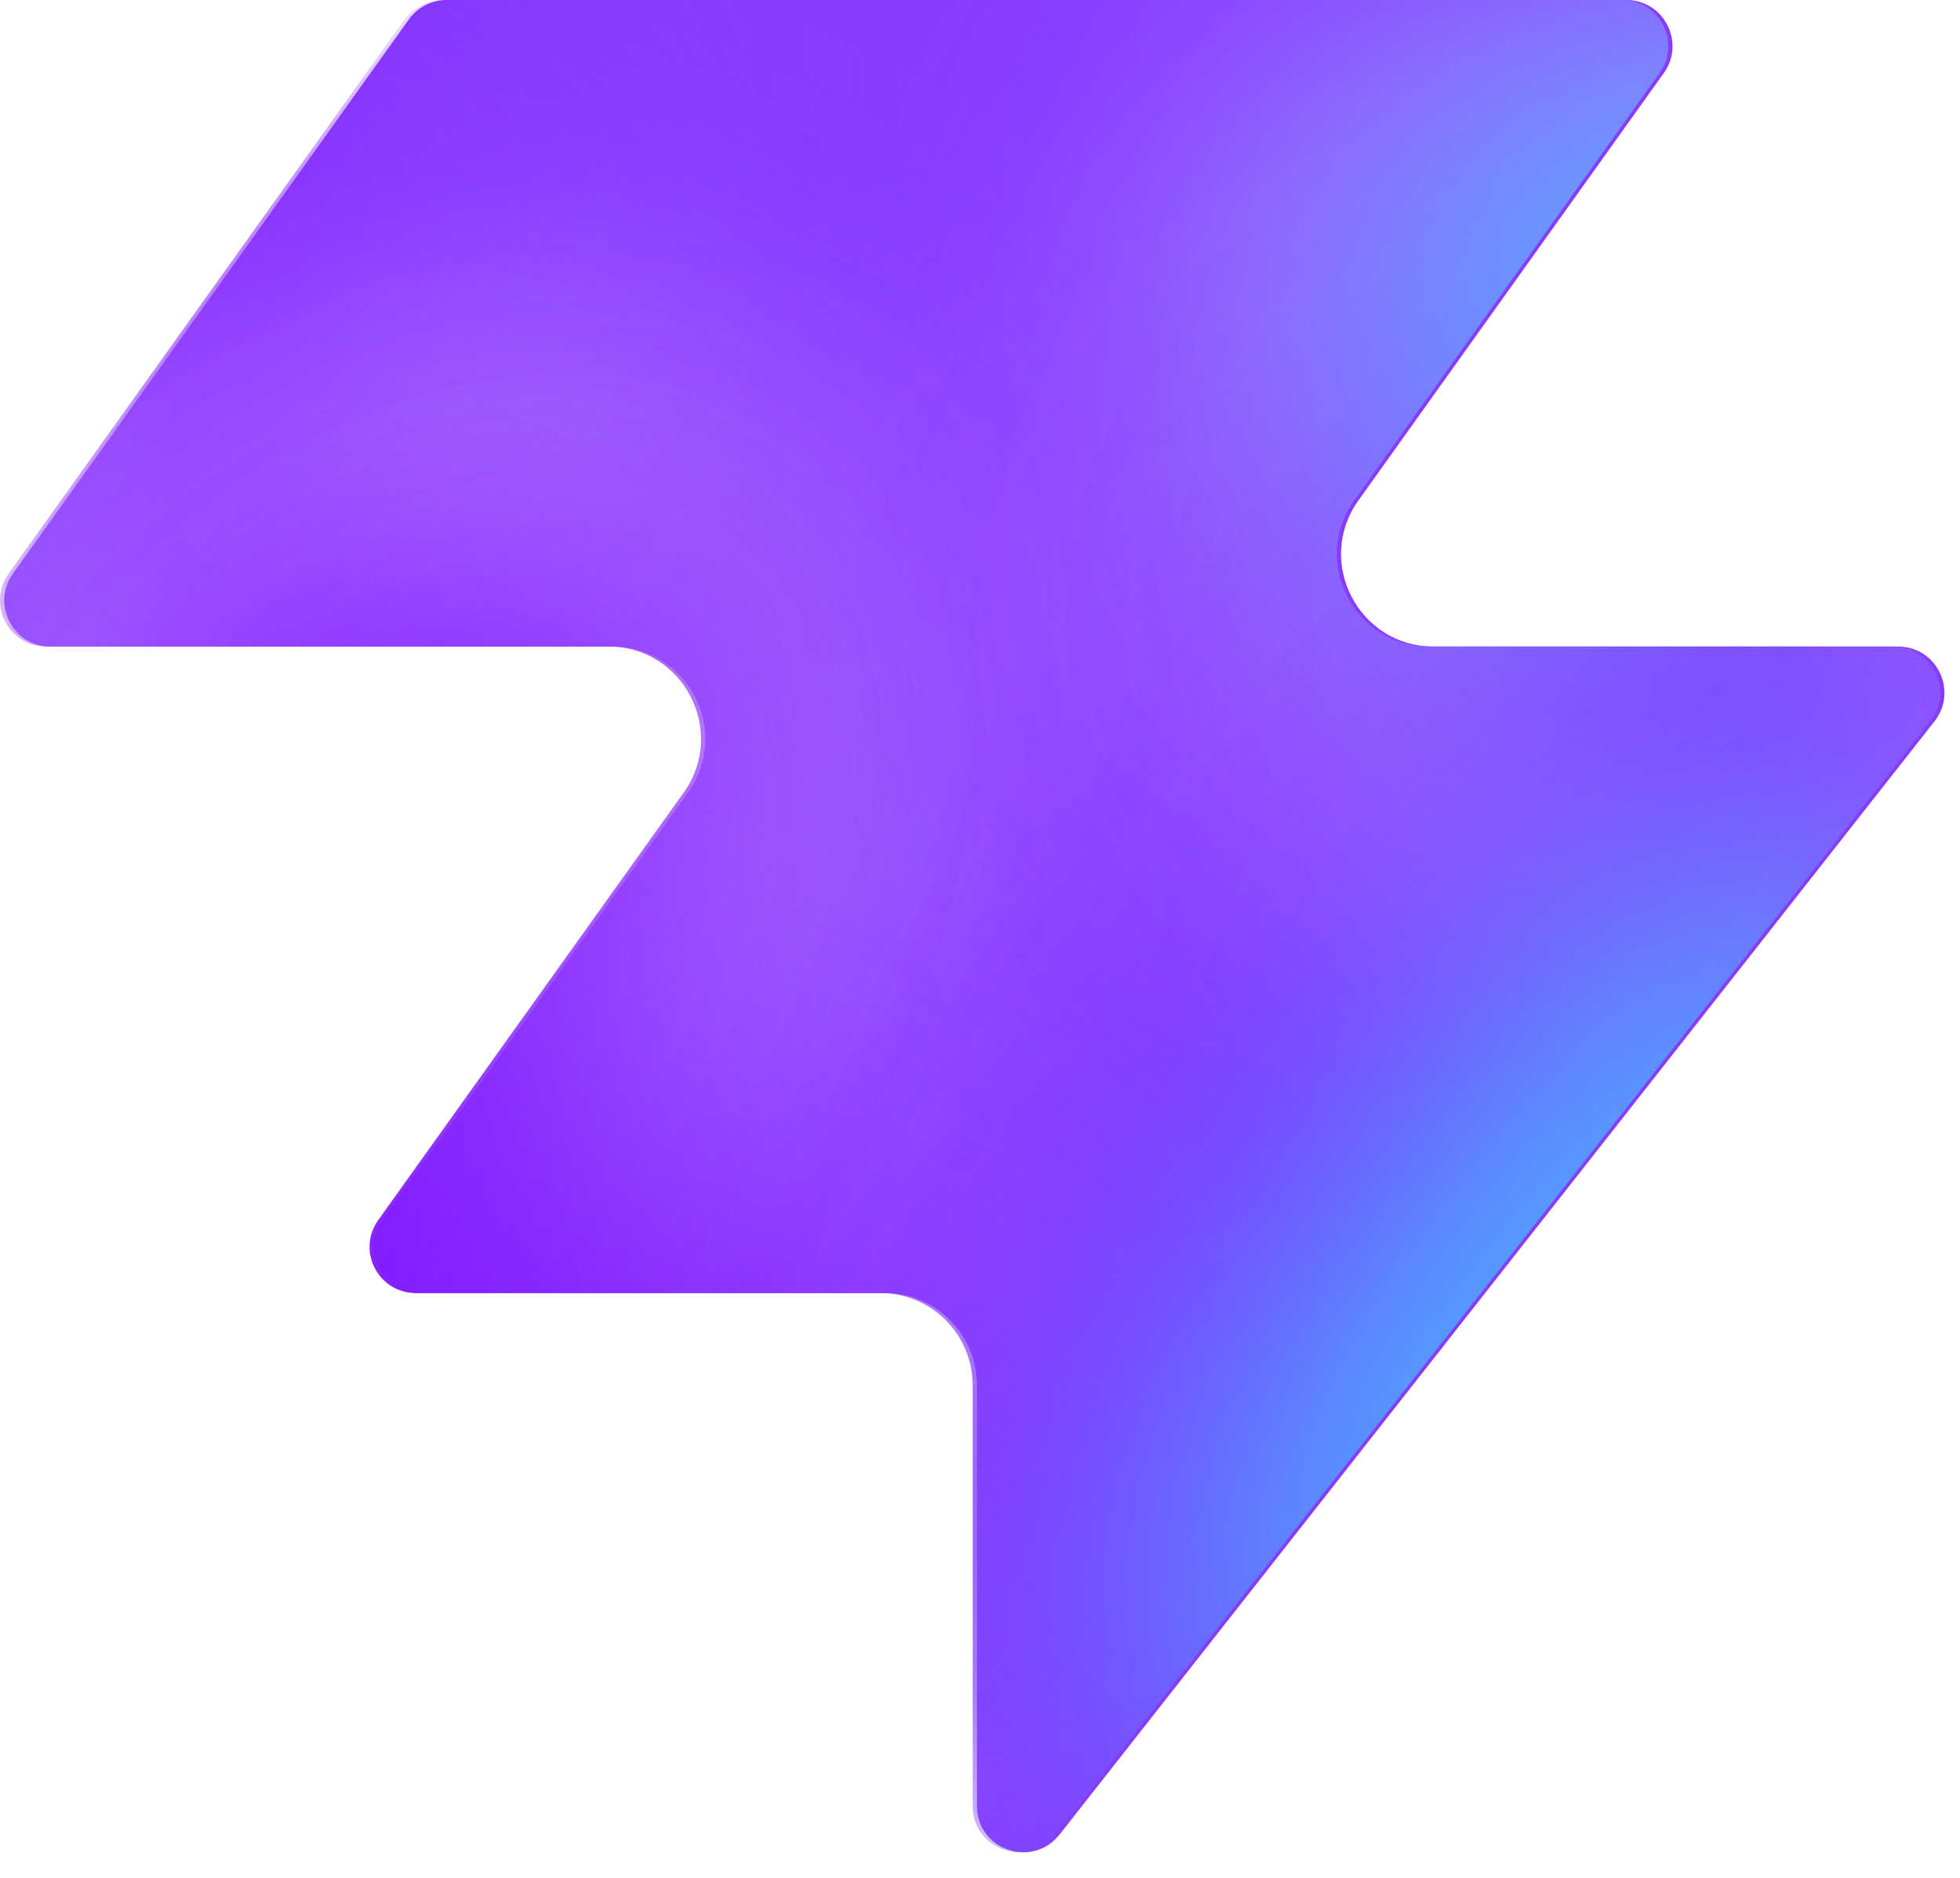
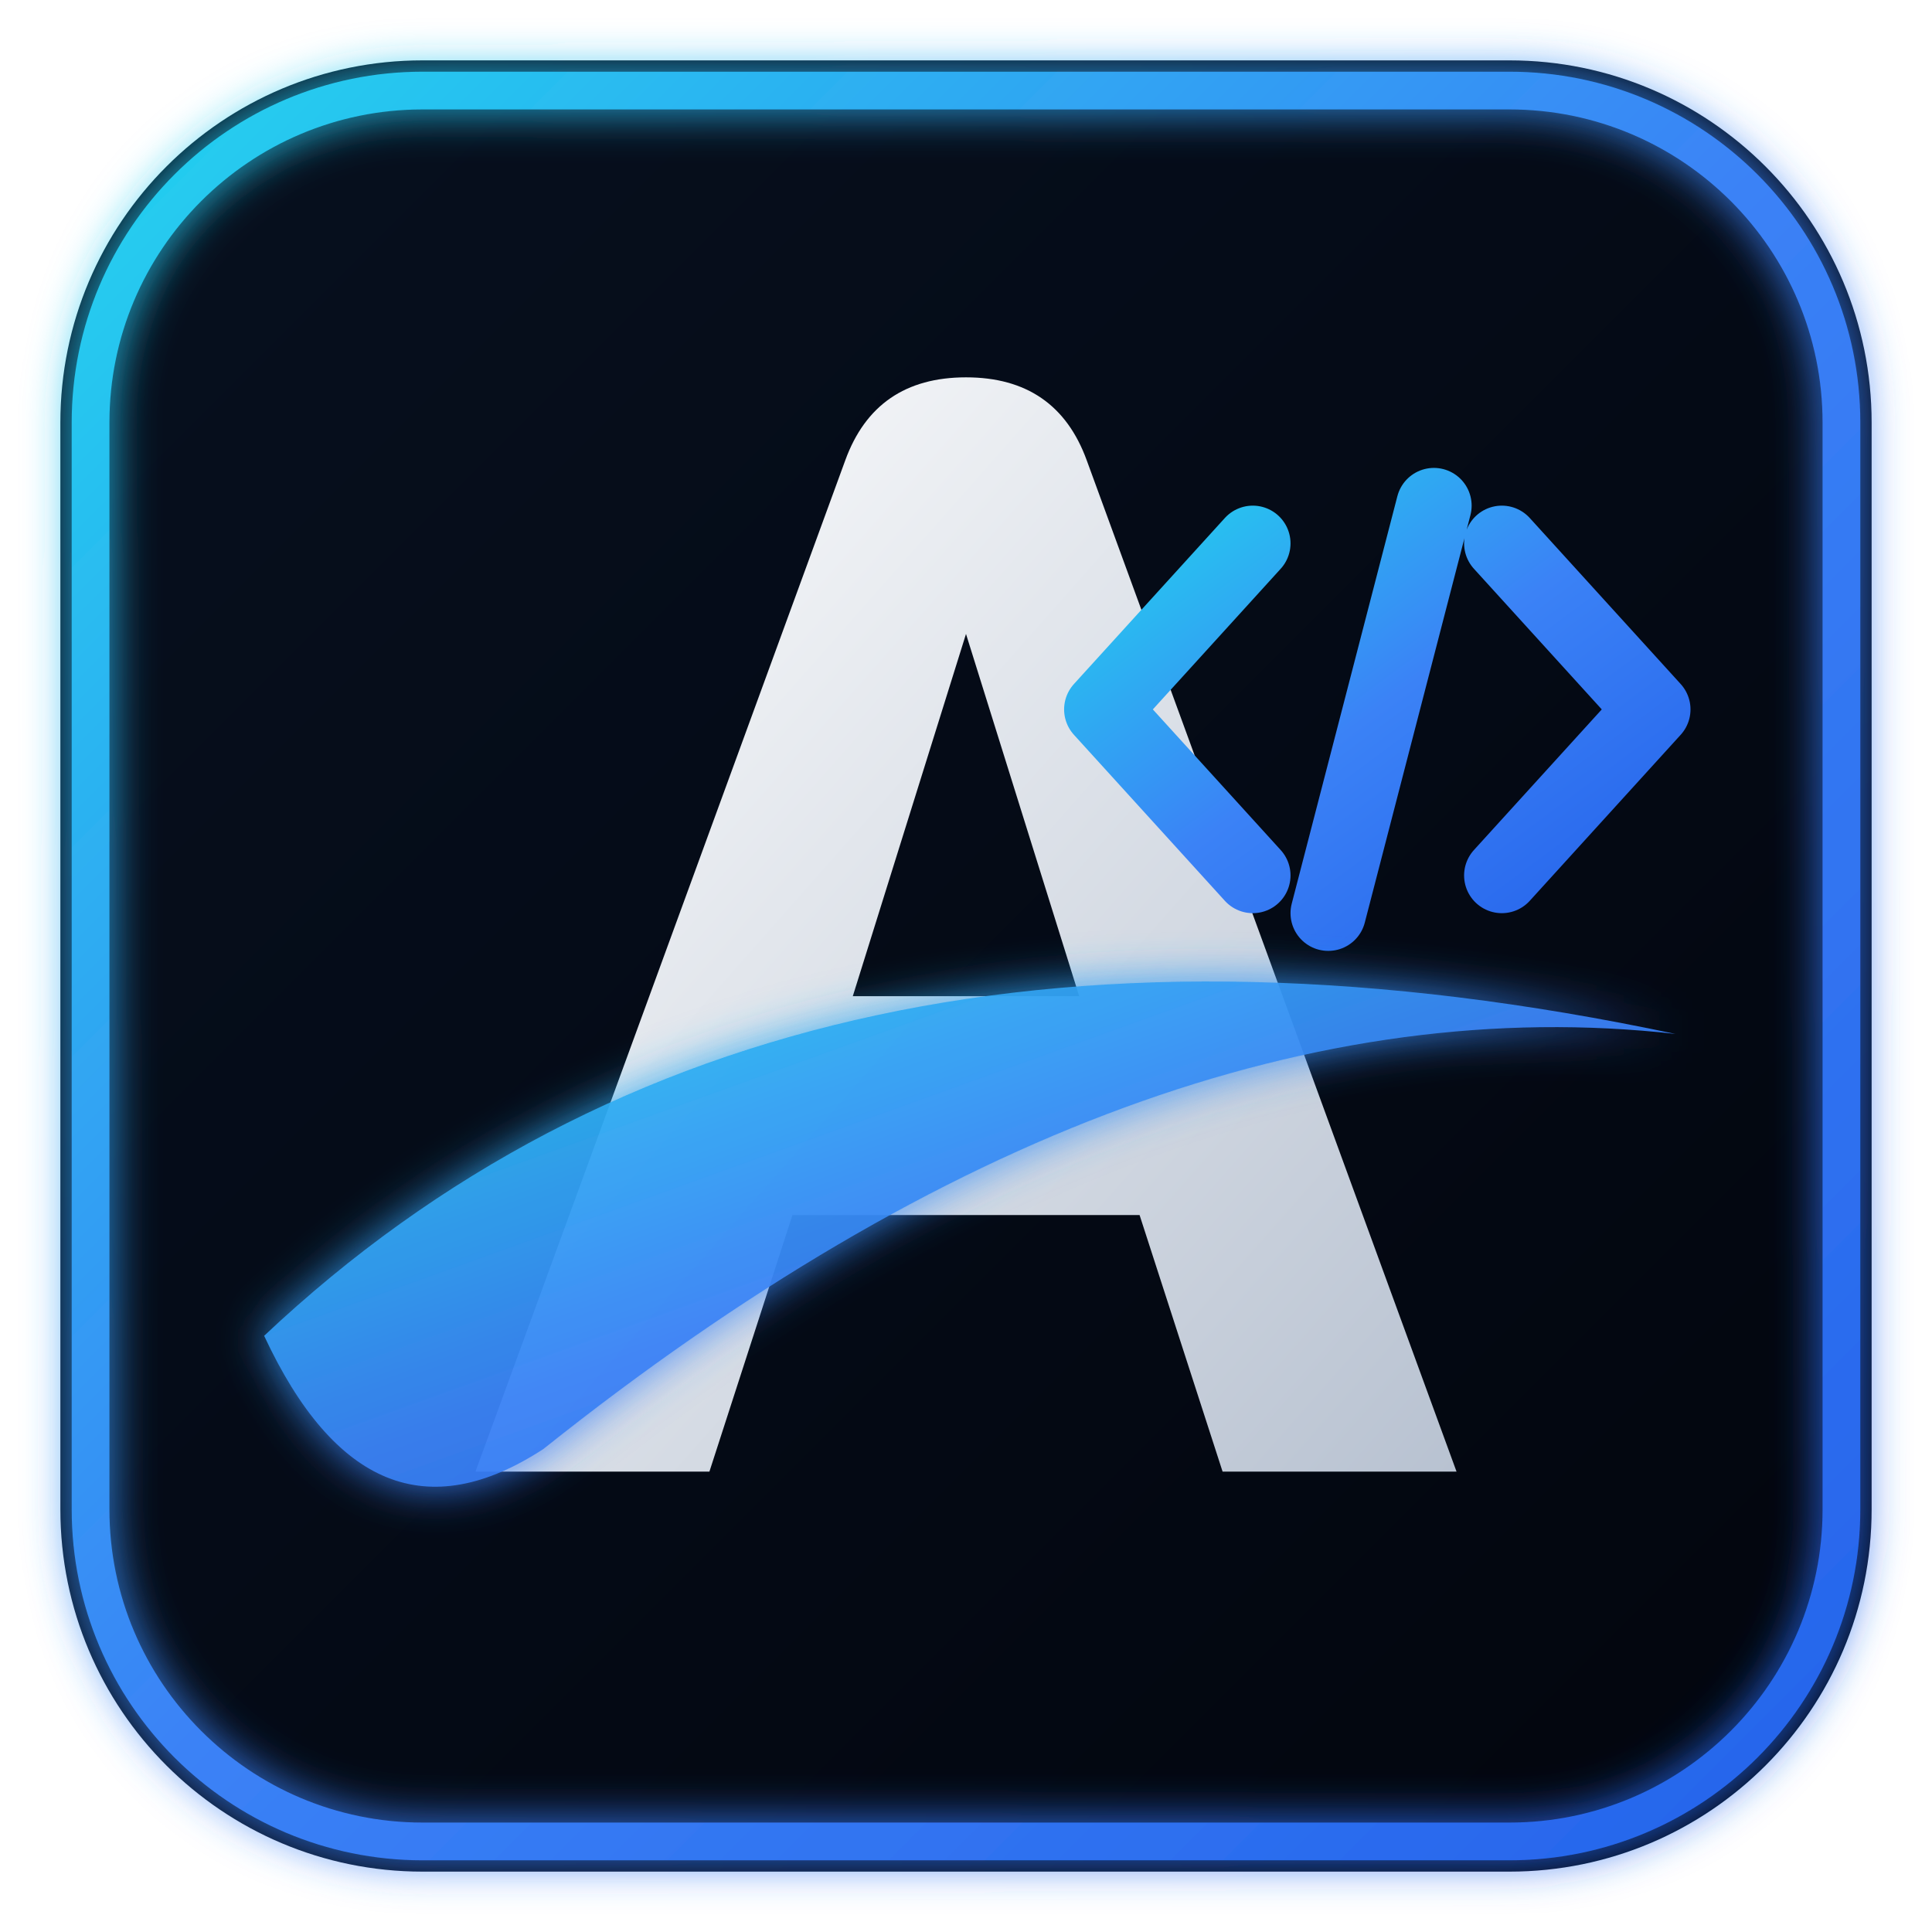
- <svg xmlns="http://www.w3.org/2000/svg" width="48" height="46" fill="none" viewBox="0 0 48 46">
-   <path fill="#863bff" d="M25.946 44.938c-.664.845-2.021.375-2.021-.698V33.937a2.26 2.26 0 0 0-2.262-2.262H10.287c-.92 0-1.456-1.04-.92-1.788l7.48-10.471c1.07-1.497 0-3.578-1.842-3.578H1.237c-.92 0-1.456-1.04-.92-1.788L10.013.474c.214-.297.556-.474.92-.474h28.894c.92 0 1.456 1.04.92 1.788l-7.48 10.471c-1.07 1.498 0 3.579 1.842 3.579h11.377c.943 0 1.473 1.088.89 1.83L25.947 44.94z" style="fill:#863bff;fill:color(display-p3 .525 .23 1);fill-opacity:1" />
-   <mask id="a" width="48" height="46" x="0" y="0" maskUnits="userSpaceOnUse" style="mask-type:alpha">
-     <path fill="#000" d="M25.842 44.938c-.664.844-2.021.375-2.021-.698V33.937a2.26 2.26 0 0 0-2.262-2.262H10.183c-.92 0-1.456-1.04-.92-1.788l7.48-10.471c1.07-1.498 0-3.579-1.842-3.579H1.133c-.92 0-1.456-1.04-.92-1.787L9.91.473c.214-.297.556-.474.92-.474h28.894c.92 0 1.456 1.04.92 1.788l-7.48 10.471c-1.07 1.498 0 3.578 1.842 3.578h11.377c.943 0 1.473 1.088.89 1.832L25.843 44.94z" style="fill:#000;fill-opacity:1" />
-   </mask>
-   <g mask="url(#a)">
-     <g filter="url(#b)">
-       <ellipse cx="5.508" cy="14.704" fill="#ede6ff" rx="5.508" ry="14.704" style="fill:#ede6ff;fill:color(display-p3 .927 .903 1);fill-opacity:1" transform="matrix(.00324 1 1 -.00324 -4.47 31.516)" />
-     </g>
-     <g filter="url(#c)">
-       <ellipse cx="10.399" cy="29.851" fill="#ede6ff" rx="10.399" ry="29.851" style="fill:#ede6ff;fill:color(display-p3 .927 .903 1);fill-opacity:1" transform="matrix(.00324 1 1 -.00324 -39.328 7.883)" />
-     </g>
-     <g filter="url(#d)">
-       <ellipse cx="5.508" cy="30.487" fill="#7e14ff" rx="5.508" ry="30.487" style="fill:#7e14ff;fill:color(display-p3 .492 .077 1);fill-opacity:1" transform="rotate(89.814 -25.913 -14.639)scale(1 -1)" />
-     </g>
-     <g filter="url(#e)">
-       <ellipse cx="5.508" cy="30.599" fill="#7e14ff" rx="5.508" ry="30.599" style="fill:#7e14ff;fill:color(display-p3 .492 .077 1);fill-opacity:1" transform="rotate(89.814 -32.644 -3.334)scale(1 -1)" />
-     </g>
-     <g filter="url(#f)">
-       <ellipse cx="5.508" cy="30.599" fill="#7e14ff" rx="5.508" ry="30.599" style="fill:#7e14ff;fill:color(display-p3 .492 .077 1);fill-opacity:1" transform="matrix(.00324 1 1 -.00324 -34.34 30.47)" />
-     </g>
-     <g filter="url(#g)">
-       <ellipse cx="14.072" cy="22.078" fill="#ede6ff" rx="14.072" ry="22.078" style="fill:#ede6ff;fill:color(display-p3 .927 .903 1);fill-opacity:1" transform="rotate(93.35 24.506 48.493)scale(-1 1)" />
-     </g>
-     <g filter="url(#h)">
-       <ellipse cx="3.47" cy="21.501" fill="#7e14ff" rx="3.47" ry="21.501" style="fill:#7e14ff;fill:color(display-p3 .492 .077 1);fill-opacity:1" transform="rotate(89.009 28.708 47.59)scale(-1 1)" />
-     </g>
-     <g filter="url(#i)">
-       <ellipse cx="3.47" cy="21.501" fill="#7e14ff" rx="3.47" ry="21.501" style="fill:#7e14ff;fill:color(display-p3 .492 .077 1);fill-opacity:1" transform="rotate(89.009 28.708 47.59)scale(-1 1)" />
-     </g>
-     <g filter="url(#j)">
-       <ellipse cx=".387" cy="8.972" fill="#7e14ff" rx="4.407" ry="29.108" style="fill:#7e14ff;fill:color(display-p3 .492 .077 1);fill-opacity:1" transform="rotate(39.51 .387 8.972)" />
-     </g>
-     <g filter="url(#k)">
-       <ellipse cx="47.523" cy="-6.092" fill="#7e14ff" rx="4.407" ry="29.108" style="fill:#7e14ff;fill:color(display-p3 .492 .077 1);fill-opacity:1" transform="rotate(37.892 47.523 -6.092)" />
-     </g>
-     <g filter="url(#l)">
-       <ellipse cx="41.412" cy="6.333" fill="#47bfff" rx="5.971" ry="9.665" style="fill:#47bfff;fill:color(display-p3 .28 .748 1);fill-opacity:1" transform="rotate(37.892 41.412 6.333)" />
-     </g>
-     <g filter="url(#m)">
-       <ellipse cx="-1.879" cy="38.332" fill="#7e14ff" rx="4.407" ry="29.108" style="fill:#7e14ff;fill:color(display-p3 .492 .077 1);fill-opacity:1" transform="rotate(37.892 -1.88 38.332)" />
-     </g>
-     <g filter="url(#n)">
-       <ellipse cx="-1.879" cy="38.332" fill="#7e14ff" rx="4.407" ry="29.108" style="fill:#7e14ff;fill:color(display-p3 .492 .077 1);fill-opacity:1" transform="rotate(37.892 -1.88 38.332)" />
-     </g>
-     <g filter="url(#o)">
-       <ellipse cx="35.651" cy="29.907" fill="#7e14ff" rx="4.407" ry="29.108" style="fill:#7e14ff;fill:color(display-p3 .492 .077 1);fill-opacity:1" transform="rotate(37.892 35.651 29.907)" />
-     </g>
-     <g filter="url(#p)">
-       <ellipse cx="38.418" cy="32.4" fill="#47bfff" rx="5.971" ry="15.297" style="fill:#47bfff;fill:color(display-p3 .28 .748 1);fill-opacity:1" transform="rotate(37.892 38.418 32.4)" />
-     </g>
-   </g>
+ <svg xmlns="http://www.w3.org/2000/svg" viewBox="0 0 256 256">
  <defs>
-     <filter id="b" width="60.045" height="41.654" x="-19.77" y="16.149" color-interpolation-filters="sRGB" filterUnits="userSpaceOnUse">
-       <feFlood flood-opacity="0" result="BackgroundImageFix" />
-       <feBlend in="SourceGraphic" in2="BackgroundImageFix" result="shape" />
-       <feGaussianBlur result="effect1_foregroundBlur_2002_17158" stdDeviation="7.659" />
-     </filter>
-     <filter id="c" width="90.34" height="51.437" x="-54.613" y="-7.533" color-interpolation-filters="sRGB" filterUnits="userSpaceOnUse">
-       <feFlood flood-opacity="0" result="BackgroundImageFix" />
-       <feBlend in="SourceGraphic" in2="BackgroundImageFix" result="shape" />
-       <feGaussianBlur result="effect1_foregroundBlur_2002_17158" stdDeviation="7.659" />
-     </filter>
-     <filter id="d" width="79.355" height="29.4" x="-49.64" y="2.03" color-interpolation-filters="sRGB" filterUnits="userSpaceOnUse">
-       <feFlood flood-opacity="0" result="BackgroundImageFix" />
-       <feBlend in="SourceGraphic" in2="BackgroundImageFix" result="shape" />
-       <feGaussianBlur result="effect1_foregroundBlur_2002_17158" stdDeviation="4.596" />
-     </filter>
-     <filter id="e" width="79.579" height="29.4" x="-45.045" y="20.029" color-interpolation-filters="sRGB" filterUnits="userSpaceOnUse">
-       <feFlood flood-opacity="0" result="BackgroundImageFix" />
-       <feBlend in="SourceGraphic" in2="BackgroundImageFix" result="shape" />
-       <feGaussianBlur result="effect1_foregroundBlur_2002_17158" stdDeviation="4.596" />
-     </filter>
-     <filter id="f" width="79.579" height="29.4" x="-43.513" y="21.178" color-interpolation-filters="sRGB" filterUnits="userSpaceOnUse">
-       <feFlood flood-opacity="0" result="BackgroundImageFix" />
-       <feBlend in="SourceGraphic" in2="BackgroundImageFix" result="shape" />
-       <feGaussianBlur result="effect1_foregroundBlur_2002_17158" stdDeviation="4.596" />
-     </filter>
-     <filter id="g" width="74.749" height="58.852" x="15.756" y="-17.901" color-interpolation-filters="sRGB" filterUnits="userSpaceOnUse">
-       <feFlood flood-opacity="0" result="BackgroundImageFix" />
-       <feBlend in="SourceGraphic" in2="BackgroundImageFix" result="shape" />
-       <feGaussianBlur result="effect1_foregroundBlur_2002_17158" stdDeviation="7.659" />
-     </filter>
-     <filter id="h" width="61.377" height="25.362" x="23.548" y="2.284" color-interpolation-filters="sRGB" filterUnits="userSpaceOnUse">
-       <feFlood flood-opacity="0" result="BackgroundImageFix" />
-       <feBlend in="SourceGraphic" in2="BackgroundImageFix" result="shape" />
-       <feGaussianBlur result="effect1_foregroundBlur_2002_17158" stdDeviation="4.596" />
-     </filter>
-     <filter id="i" width="61.377" height="25.362" x="23.548" y="2.284" color-interpolation-filters="sRGB" filterUnits="userSpaceOnUse">
-       <feFlood flood-opacity="0" result="BackgroundImageFix" />
-       <feBlend in="SourceGraphic" in2="BackgroundImageFix" result="shape" />
-       <feGaussianBlur result="effect1_foregroundBlur_2002_17158" stdDeviation="4.596" />
-     </filter>
-     <filter id="j" width="56.045" height="63.649" x="-27.636" y="-22.853" color-interpolation-filters="sRGB" filterUnits="userSpaceOnUse">
-       <feFlood flood-opacity="0" result="BackgroundImageFix" />
-       <feBlend in="SourceGraphic" in2="BackgroundImageFix" result="shape" />
-       <feGaussianBlur result="effect1_foregroundBlur_2002_17158" stdDeviation="4.596" />
-     </filter>
-     <filter id="k" width="54.814" height="64.646" x="20.116" y="-38.415" color-interpolation-filters="sRGB" filterUnits="userSpaceOnUse">
-       <feFlood flood-opacity="0" result="BackgroundImageFix" />
-       <feBlend in="SourceGraphic" in2="BackgroundImageFix" result="shape" />
-       <feGaussianBlur result="effect1_foregroundBlur_2002_17158" stdDeviation="4.596" />
-     </filter>
-     <filter id="l" width="33.541" height="35.313" x="24.641" y="-11.323" color-interpolation-filters="sRGB" filterUnits="userSpaceOnUse">
-       <feFlood flood-opacity="0" result="BackgroundImageFix" />
-       <feBlend in="SourceGraphic" in2="BackgroundImageFix" result="shape" />
-       <feGaussianBlur result="effect1_foregroundBlur_2002_17158" stdDeviation="4.596" />
-     </filter>
-     <filter id="m" width="54.814" height="64.646" x="-29.286" y="6.009" color-interpolation-filters="sRGB" filterUnits="userSpaceOnUse">
-       <feFlood flood-opacity="0" result="BackgroundImageFix" />
-       <feBlend in="SourceGraphic" in2="BackgroundImageFix" result="shape" />
-       <feGaussianBlur result="effect1_foregroundBlur_2002_17158" stdDeviation="4.596" />
-     </filter>
-     <filter id="n" width="54.814" height="64.646" x="-29.286" y="6.009" color-interpolation-filters="sRGB" filterUnits="userSpaceOnUse">
-       <feFlood flood-opacity="0" result="BackgroundImageFix" />
-       <feBlend in="SourceGraphic" in2="BackgroundImageFix" result="shape" />
-       <feGaussianBlur result="effect1_foregroundBlur_2002_17158" stdDeviation="4.596" />
-     </filter>
-     <filter id="o" width="54.814" height="64.646" x="8.244" y="-2.416" color-interpolation-filters="sRGB" filterUnits="userSpaceOnUse">
-       <feFlood flood-opacity="0" result="BackgroundImageFix" />
-       <feBlend in="SourceGraphic" in2="BackgroundImageFix" result="shape" />
-       <feGaussianBlur result="effect1_foregroundBlur_2002_17158" stdDeviation="4.596" />
-     </filter>
-     <filter id="p" width="39.409" height="43.623" x="18.713" y="10.588" color-interpolation-filters="sRGB" filterUnits="userSpaceOnUse">
-       <feFlood flood-opacity="0" result="BackgroundImageFix" />
-       <feBlend in="SourceGraphic" in2="BackgroundImageFix" result="shape" />
-       <feGaussianBlur result="effect1_foregroundBlur_2002_17158" stdDeviation="4.596" />
+     <linearGradient id="bg" x1="0" y1="0" x2="1" y2="1">
+       <stop offset="0" stop-color="#07101f" />
+       <stop offset="1" stop-color="#02050d" />
+     </linearGradient>
+     <linearGradient id="blue" x1="0" y1="0" x2="1" y2="1">
+       <stop offset="0" stop-color="#22d3ee" />
+       <stop offset=".5" stop-color="#3b82f6" />
+       <stop offset="1" stop-color="#2563eb" />
+     </linearGradient>
+     <linearGradient id="white" x1="0" y1="0" x2="1" y2="1">
+       <stop offset="0" stop-color="#fff" />
+       <stop offset="1" stop-color="#b8c2d1" />
+     </linearGradient>
+     <filter id="glow">
+       <feGaussianBlur stdDeviation="3" result="b" />
+       <feMerge>
+         <feMergeNode in="b" />
+         <feMergeNode in="SourceGraphic" />
+       </feMerge>
    </filter>
  </defs>
+   <rect x="8" y="8" width="240" height="240" rx="48" fill="url(#bg)" />
+   <rect x="12" y="12" width="232" height="232" rx="44" fill="none" stroke="url(#blue)" stroke-width="5" filter="url(#glow)" />
+   <path d="M63 195 112 61q4-11 16-11t16 11l49 134h-31l-11-34h-46l-11 34Zm50-63h30l-15-48Z" fill="url(#white)" />
+   <path d="m166 72-20 22 20 22M199 72l20 22-20 22M190 67l-14 54" fill="none" stroke="url(#blue)" stroke-width="10" stroke-linecap="round" stroke-linejoin="round" />
+   <path d="M35 177q69-65 187-40-71-8-150 55-23 15-37-15Z" fill="url(#blue)" opacity=".95" filter="url(#glow)" />
</svg>
